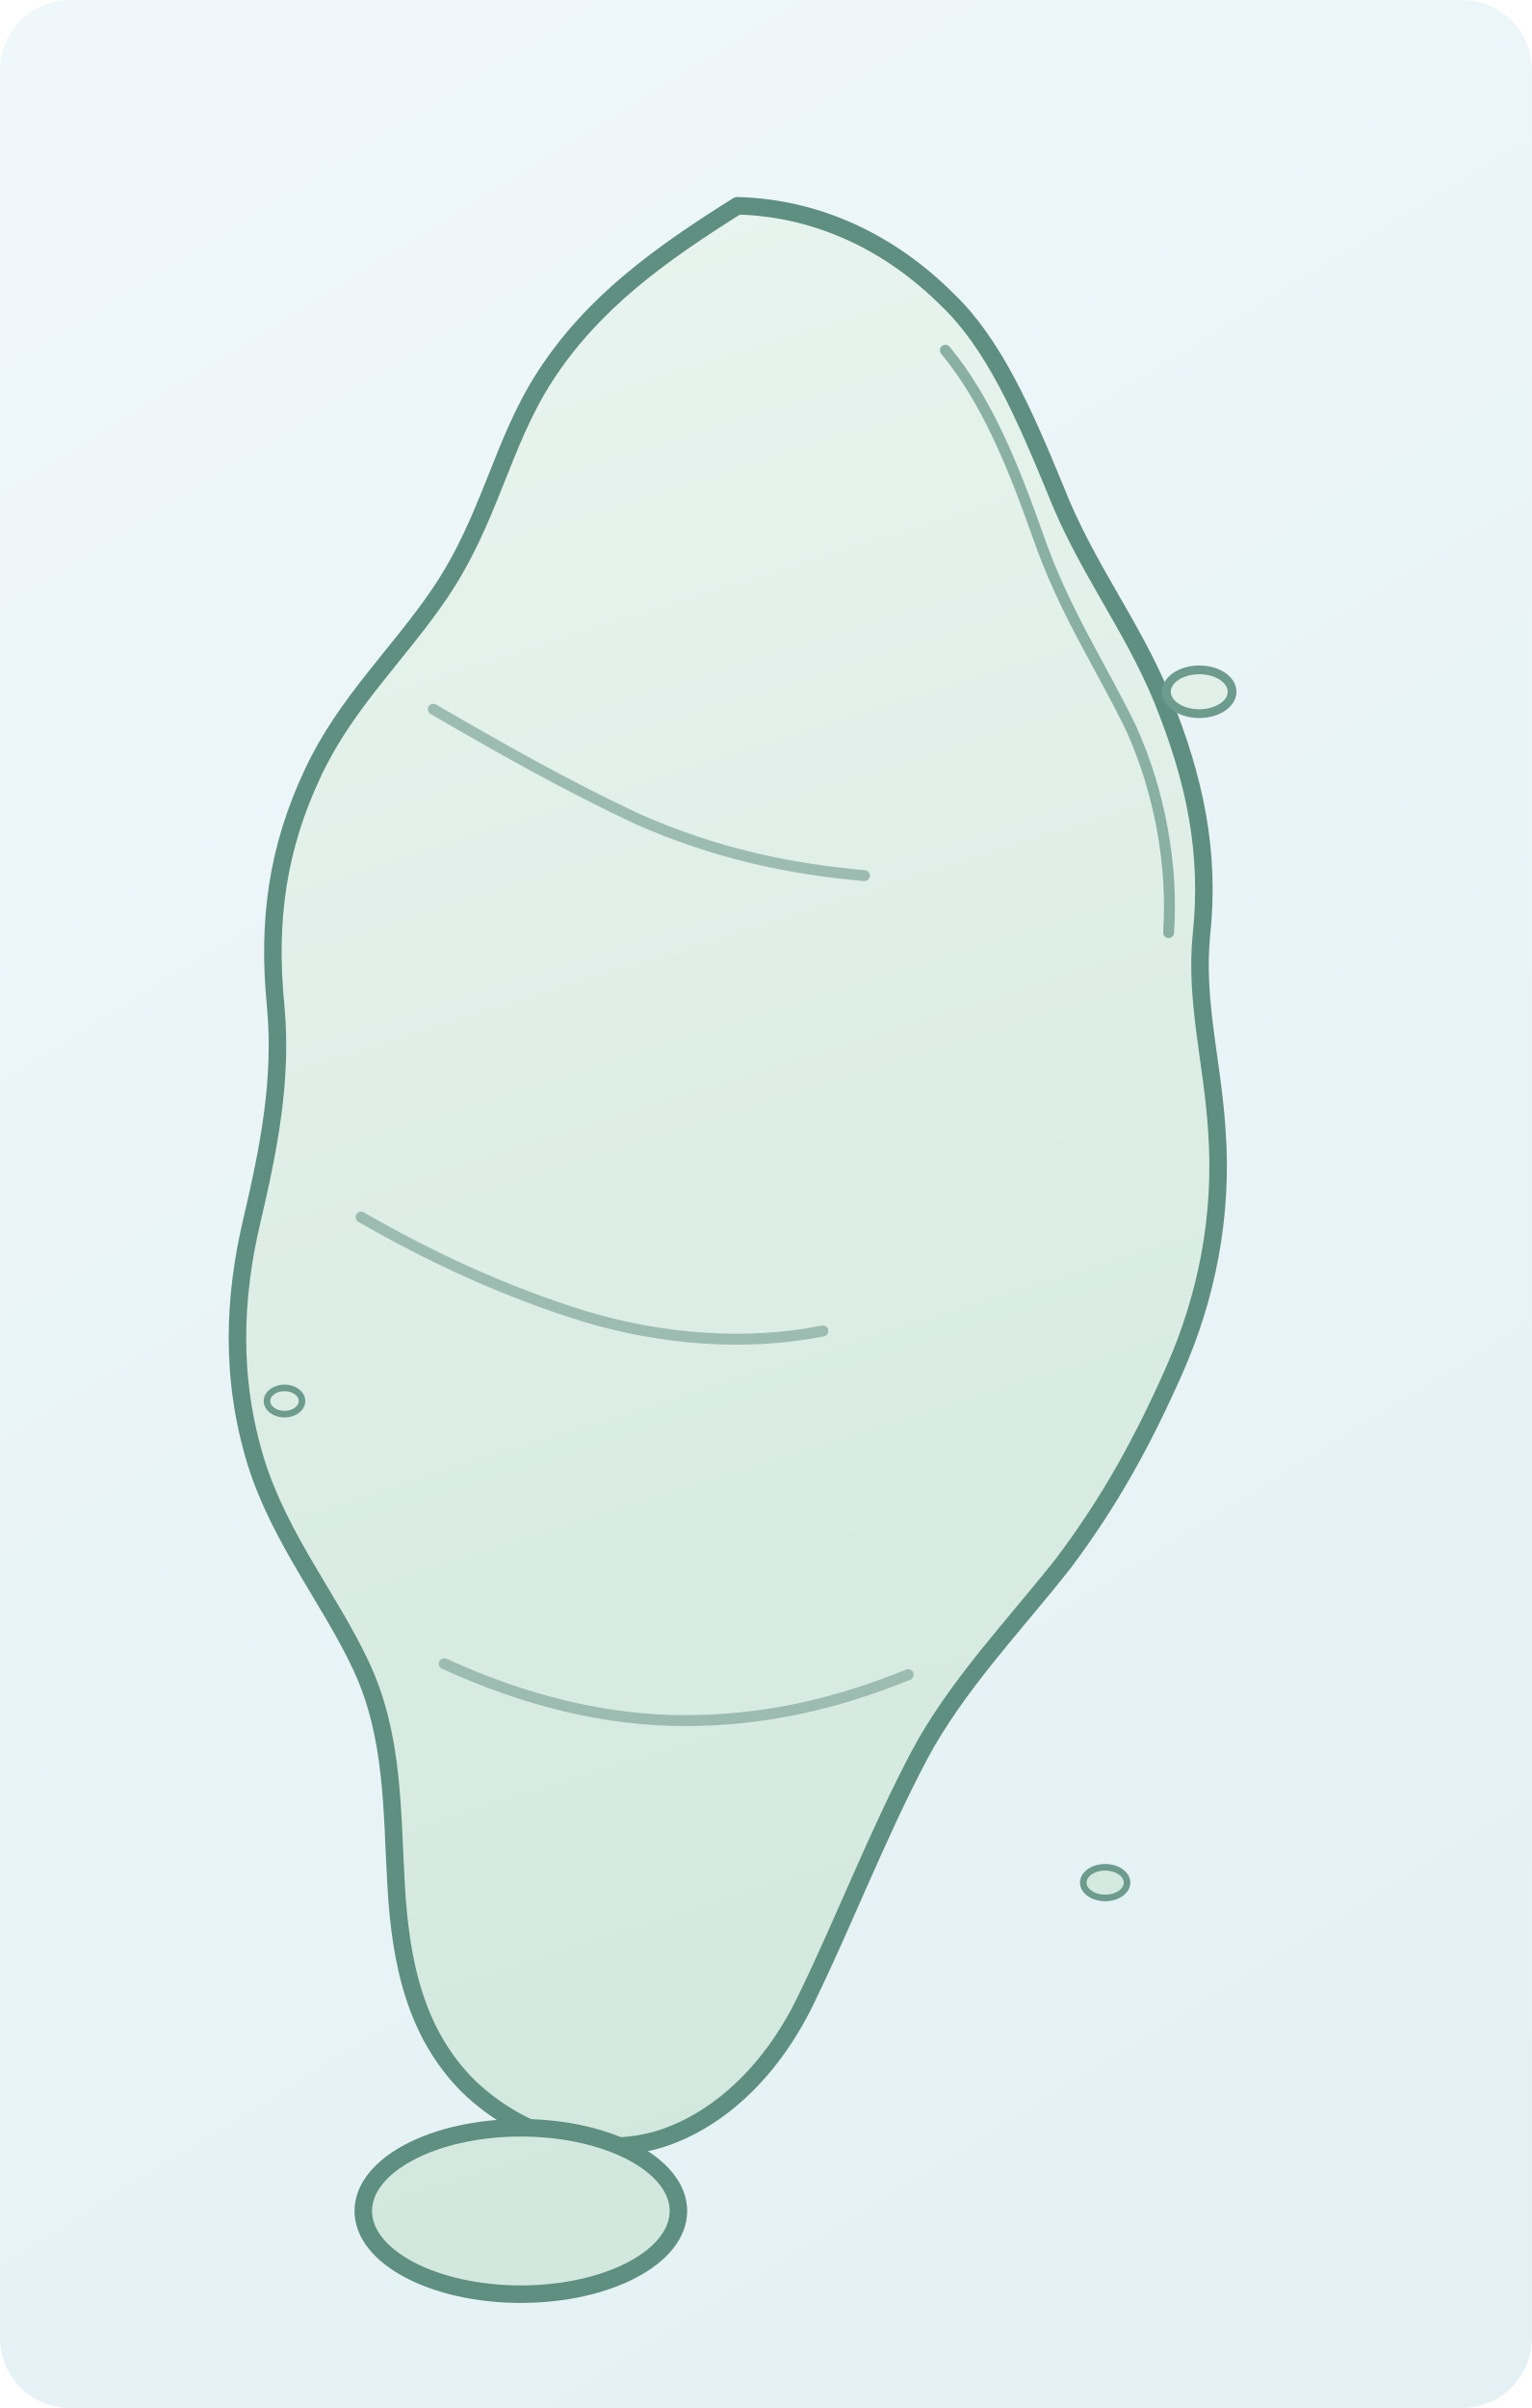
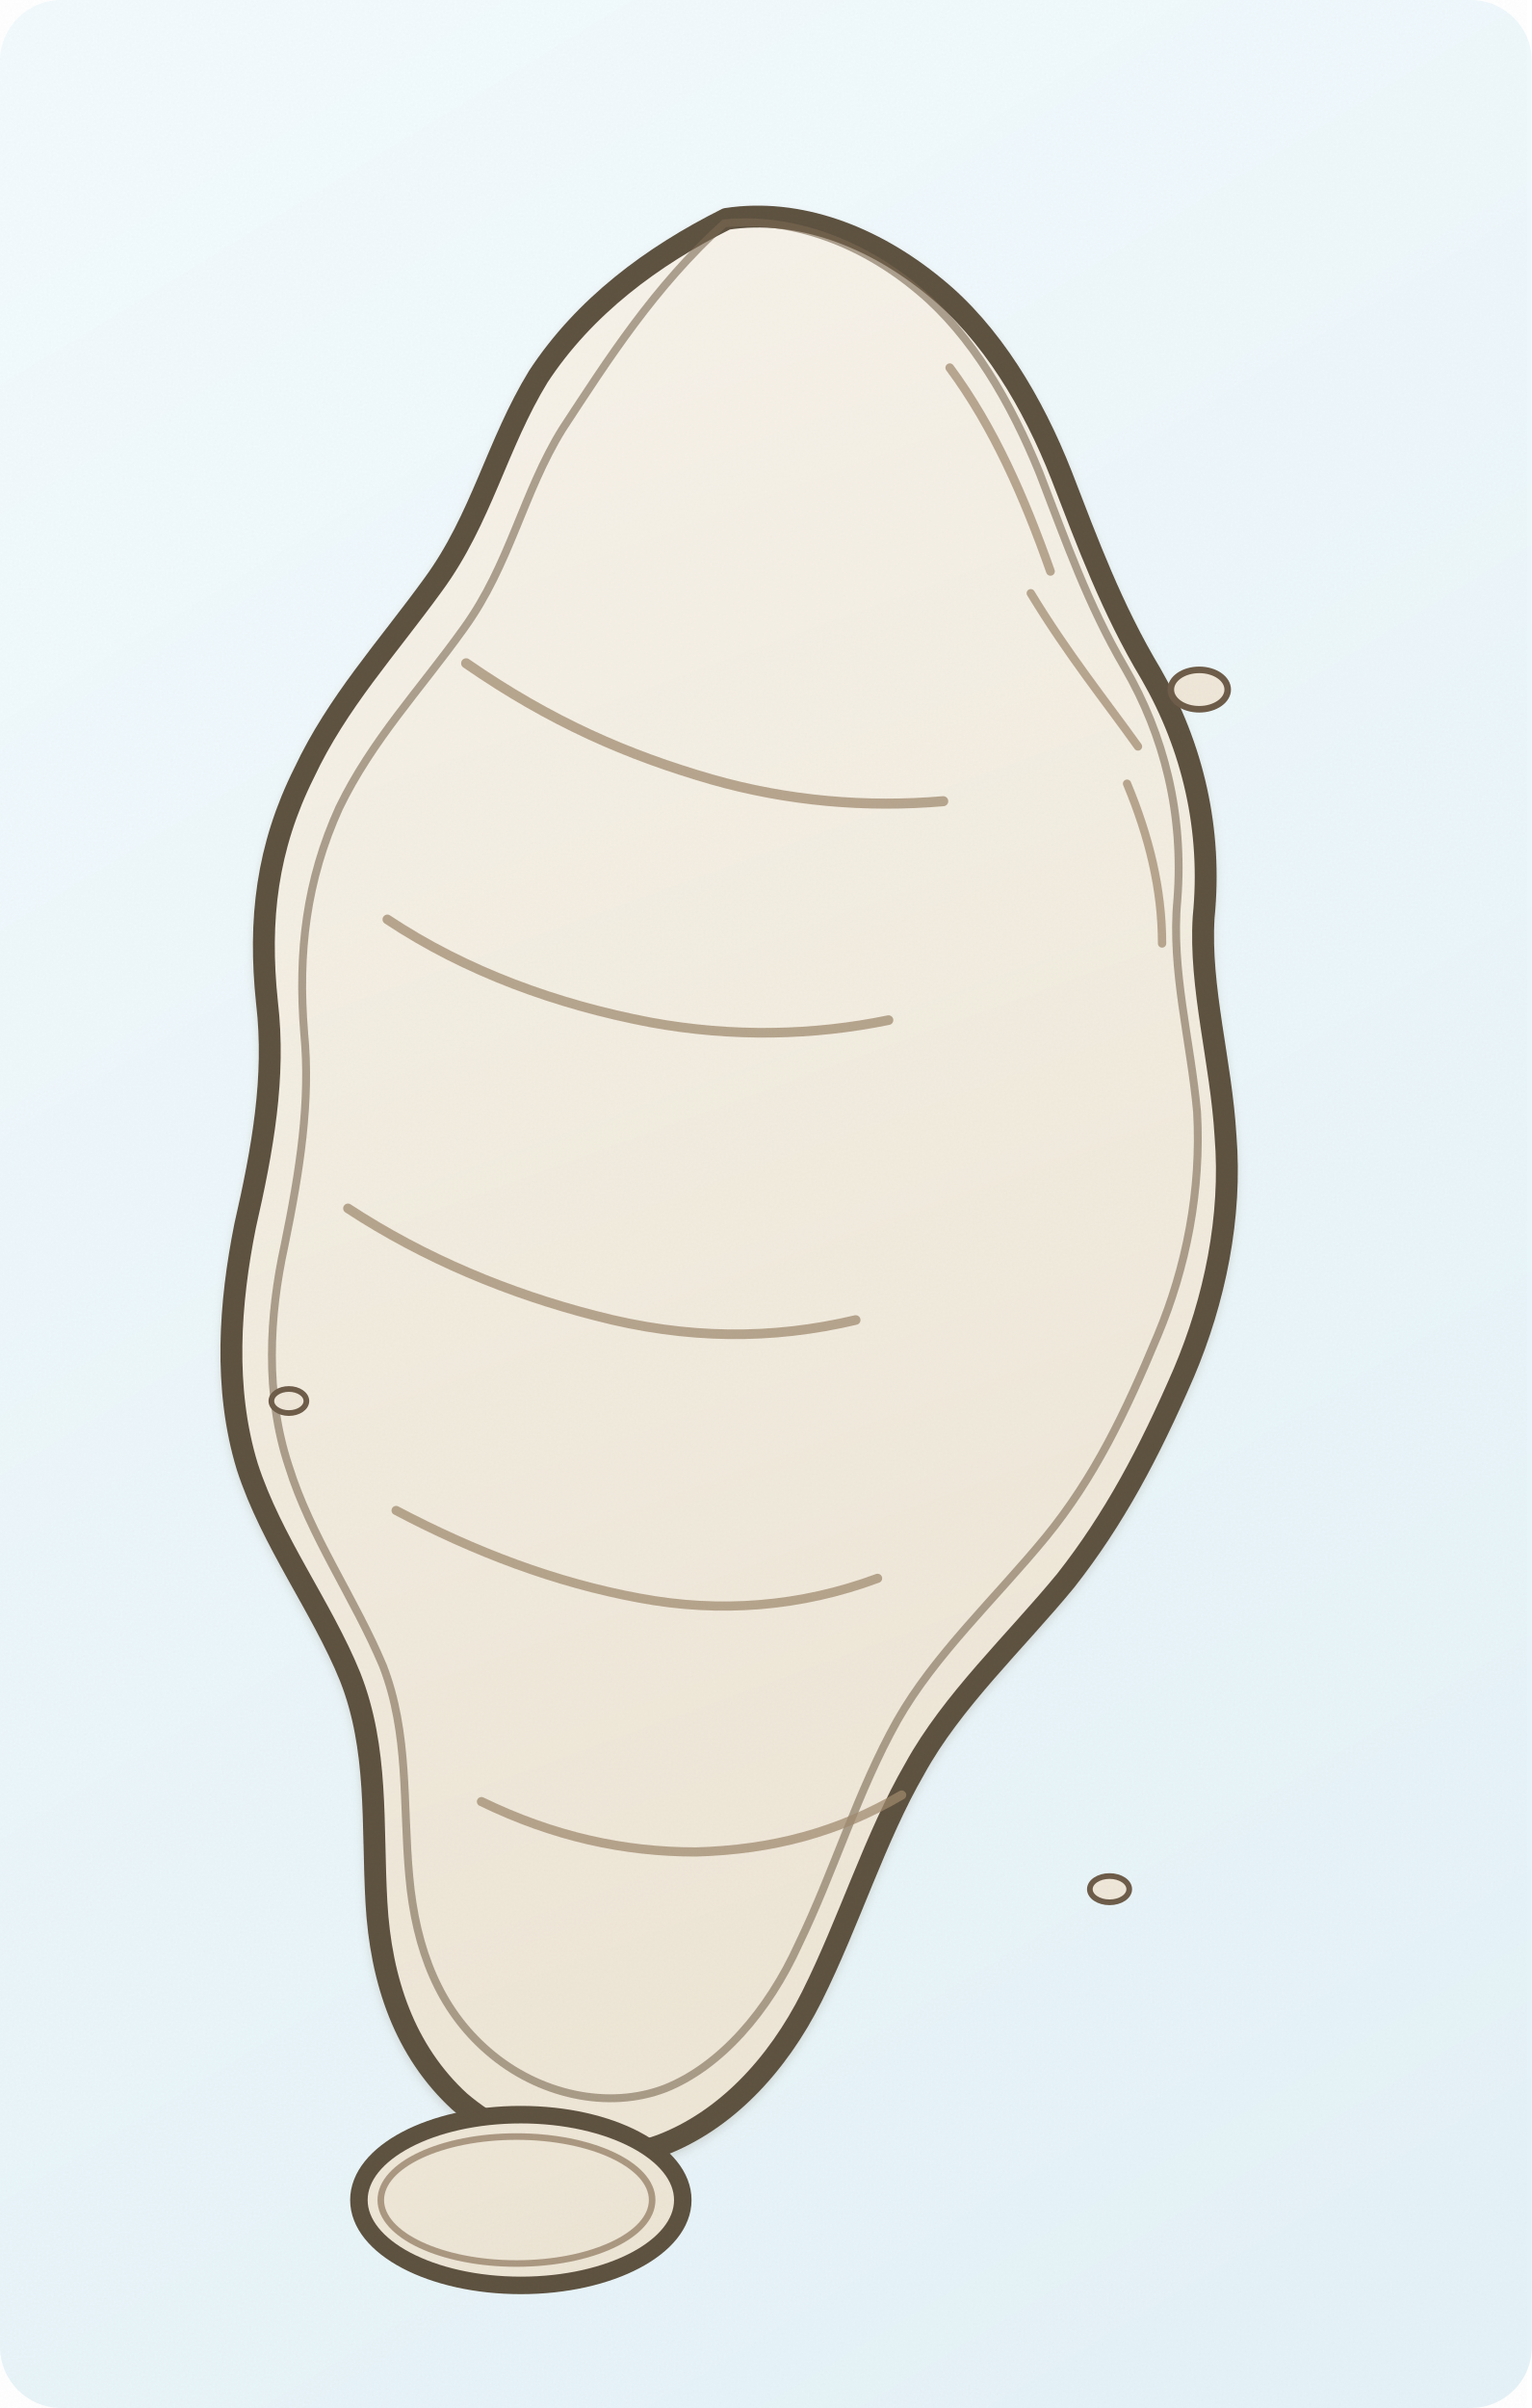
<svg xmlns="http://www.w3.org/2000/svg" width="700" height="1100" viewBox="0 0 700 1100" fill="none">
  <defs>
-     <linearGradient id="sea" x1="60" y1="80" x2="640" y2="1020" gradientUnits="userSpaceOnUse">
-       <stop offset="0" stop-color="#EFF7FA" />
-       <stop offset="1" stop-color="#E3F1F5" />
+     <linearGradient id="sea" x1="54" y1="60" x2="644" y2="1030" gradientUnits="userSpaceOnUse">
+       <stop offset="0" stop-color="#F2FAFD" />
+       <stop offset="1" stop-color="#E4F2F7" />
    </linearGradient>
-     <linearGradient id="land" x1="214" y1="120" x2="470" y2="935" gradientUnits="userSpaceOnUse">
-       <stop offset="0" stop-color="#E8F4EF" />
-       <stop offset="1" stop-color="#D2E8DE" />
+     <linearGradient id="land" x1="188" y1="116" x2="492" y2="955" gradientUnits="userSpaceOnUse">
+       <stop offset="0" stop-color="#F6F2E9" />
+       <stop offset="1" stop-color="#ECE4D4" />
    </linearGradient>
+     <filter id="paper" x="-30%" y="-20%" width="160%" height="160%">
+       <feTurbulence type="fractalNoise" baseFrequency="0.95" numOctaves="2" seed="7" result="noise" />
+       <feColorMatrix in="noise" type="saturate" values="0" />
+       <feComponentTransfer>
+         <feFuncA type="table" tableValues="0 0.045" />
+       </feComponentTransfer>
+       <feBlend mode="multiply" in2="SourceGraphic" />
+     </filter>
+     <filter id="inkShadow" x="-20%" y="-20%" width="140%" height="140%">
+       <feDropShadow dx="0" dy="2" stdDeviation="2.2" flood-color="#8C826E" flood-opacity="0.25" />
+     </filter>
  </defs>
-   <rect x="0" y="0" width="700" height="1100" rx="32" fill="url(#sea)" />
-   <path d="M337 94     C374 95 407 111 433 137     C454 157 468 189 482 223     C496 259 517 285 531 319     C546 356 553 389 549 427     C546 457 554 485 556 516     C559 556 551 593 537 625     C522 659 507 686 486 714     C464 742 437 770 420 802     C401 838 386 877 369 912     C354 944 330 968 302 977     C273 986 239 977 214 953     C190 929 183 897 181 861     C179 827 180 793 165 761     C151 731 128 703 117 668     C105 629 107 592 115 558     C123 524 129 493 126 460     C122 420 127 387 143 353     C158 321 182 299 201 271     C224 237 229 203 249 172     C271 138 302 116 337 94Z" fill="url(#land)" stroke="#5E8F80" stroke-width="8" stroke-linejoin="round" />
-   <path d="M432 160     C451 183 463 213 474 244     C486 279 503 304 517 333     C530 362 536 395 534 426" stroke="#8AAFA3" stroke-width="5" stroke-linecap="round" />
-   <path d="M198 324     C229 342 259 359 291 374     C327 390 361 397 395 400" stroke="#9DBCB1" stroke-width="5" stroke-linecap="round" />
-   <path d="M165 556     C198 575 231 590 266 601     C302 612 341 615 376 608" stroke="#9DBCB1" stroke-width="5" stroke-linecap="round" />
-   <path d="M203 760     C240 777 277 786 313 786     C350 786 383 778 415 765" stroke="#9DBCB1" stroke-width="5" stroke-linecap="round" />
-   <ellipse cx="238" cy="1010" rx="72" ry="38" fill="url(#land)" stroke="#5E8F80" stroke-width="8" />
-   <ellipse cx="548" cy="316" rx="15" ry="10" fill="url(#land)" stroke="#6D9B8E" stroke-width="4" />
-   <ellipse cx="505" cy="860" rx="10" ry="7" fill="url(#land)" stroke="#6D9B8E" stroke-width="3" />
-   <ellipse cx="130" cy="640" rx="8" ry="6" fill="url(#land)" stroke="#6D9B8E" stroke-width="3" />
+   <rect width="700" height="1100" rx="28" fill="url(#sea)" />
+   <g filter="url(#paper)">
+     <path d="M332 100       C365 95 399 108 427 131       C453 152 472 184 485 217       C497 248 508 278 526 308       C545 341 554 379 550 419       C548 451 558 485 560 519       C563 556 555 594 541 627       C525 664 509 694 487 722       C464 750 435 777 418 808       C400 839 388 878 371 912       C355 944 331 969 302 980       C272 991 237 983 210 960       C185 937 174 905 172 869       C170 833 173 799 160 766       C147 734 124 704 113 670       C102 634 105 595 112 560       C120 525 126 492 122 458       C118 420 122 387 139 353       C154 321 177 296 198 267       C220 237 227 203 246 172       C267 140 298 117 332 100Z" fill="url(#land)" stroke="#5F5241" stroke-width="10" stroke-linecap="round" stroke-linejoin="round" filter="url(#inkShadow)" />
+     <path d="M331 102       C362 99 394 111 420 133       C444 153 462 184 475 216       C487 247 497 276 514 305       C532 336 541 372 538 411       C535 443 544 475 547 508       C549 544 542 579 529 610       C514 646 500 675 478 702       C455 730 427 756 410 786       C392 818 381 855 365 888       C351 919 329 944 304 954       C278 964 246 957 223 937       C201 918 190 891 187 857       C184 824 187 792 175 761       C162 730 142 702 132 670       C121 637 123 601 130 569       C137 535 142 503 139 472       C136 435 140 402 155 369       C170 338 192 315 212 287       C233 258 239 225 257 196       C278 164 299 131 331 102Z" stroke="#7B6952" stroke-width="3.6" stroke-linecap="round" stroke-linejoin="round" opacity="0.6" />
+     <path d="M213 303C252 330 287 345 325 356C360 366 396 369 431 366" stroke="#A0896D" stroke-width="4.6" stroke-linecap="round" opacity="0.72" />
+     <path d="M177 420C213 444 255 459 297 467C335 474 372 473 406 466" stroke="#A0896D" stroke-width="4.4" stroke-linecap="round" opacity="0.72" />
+     <path d="M159 552C194 575 233 591 272 601C314 612 353 612 391 603" stroke="#A0896D" stroke-width="4.4" stroke-linecap="round" opacity="0.72" />
+     <path d="M181 690C217 709 254 723 292 730C329 737 366 734 401 721" stroke="#A0896D" stroke-width="4.2" stroke-linecap="round" opacity="0.72" />
+     <path d="M220 823C253 839 285 846 318 846C353 845 383 837 412 820" stroke="#A0896D" stroke-width="4.2" stroke-linecap="round" opacity="0.72" />
+     <path d="M434 168C454 195 468 227 480 261" stroke="#9C8468" stroke-width="4" stroke-linecap="round" opacity="0.68" />
+     <path d="M471 271C488 299 505 320 520 341" stroke="#9C8468" stroke-width="3.8" stroke-linecap="round" opacity="0.68" />
+     <path d="M515 358C525 382 531 406 531 431" stroke="#9C8468" stroke-width="3.8" stroke-linecap="round" opacity="0.68" />
+     <ellipse cx="238" cy="1005" rx="74" ry="39" fill="url(#land)" stroke="#5F5241" stroke-width="8" />
+     <ellipse cx="236" cy="1005" rx="62" ry="29" stroke="#8E785E" stroke-width="3" opacity="0.7" />
+     <ellipse cx="548" cy="315" rx="13" ry="9" fill="#EEE6D8" stroke="#6E5D49" stroke-width="3" />
+     <ellipse cx="507" cy="863" rx="9" ry="6" fill="#EEE6D8" stroke="#6E5D49" stroke-width="2.6" />
+     <ellipse cx="132" cy="640" rx="8" ry="5.5" fill="#EEE6D8" stroke="#6E5D49" stroke-width="2.6" />
+   </g>
</svg>
